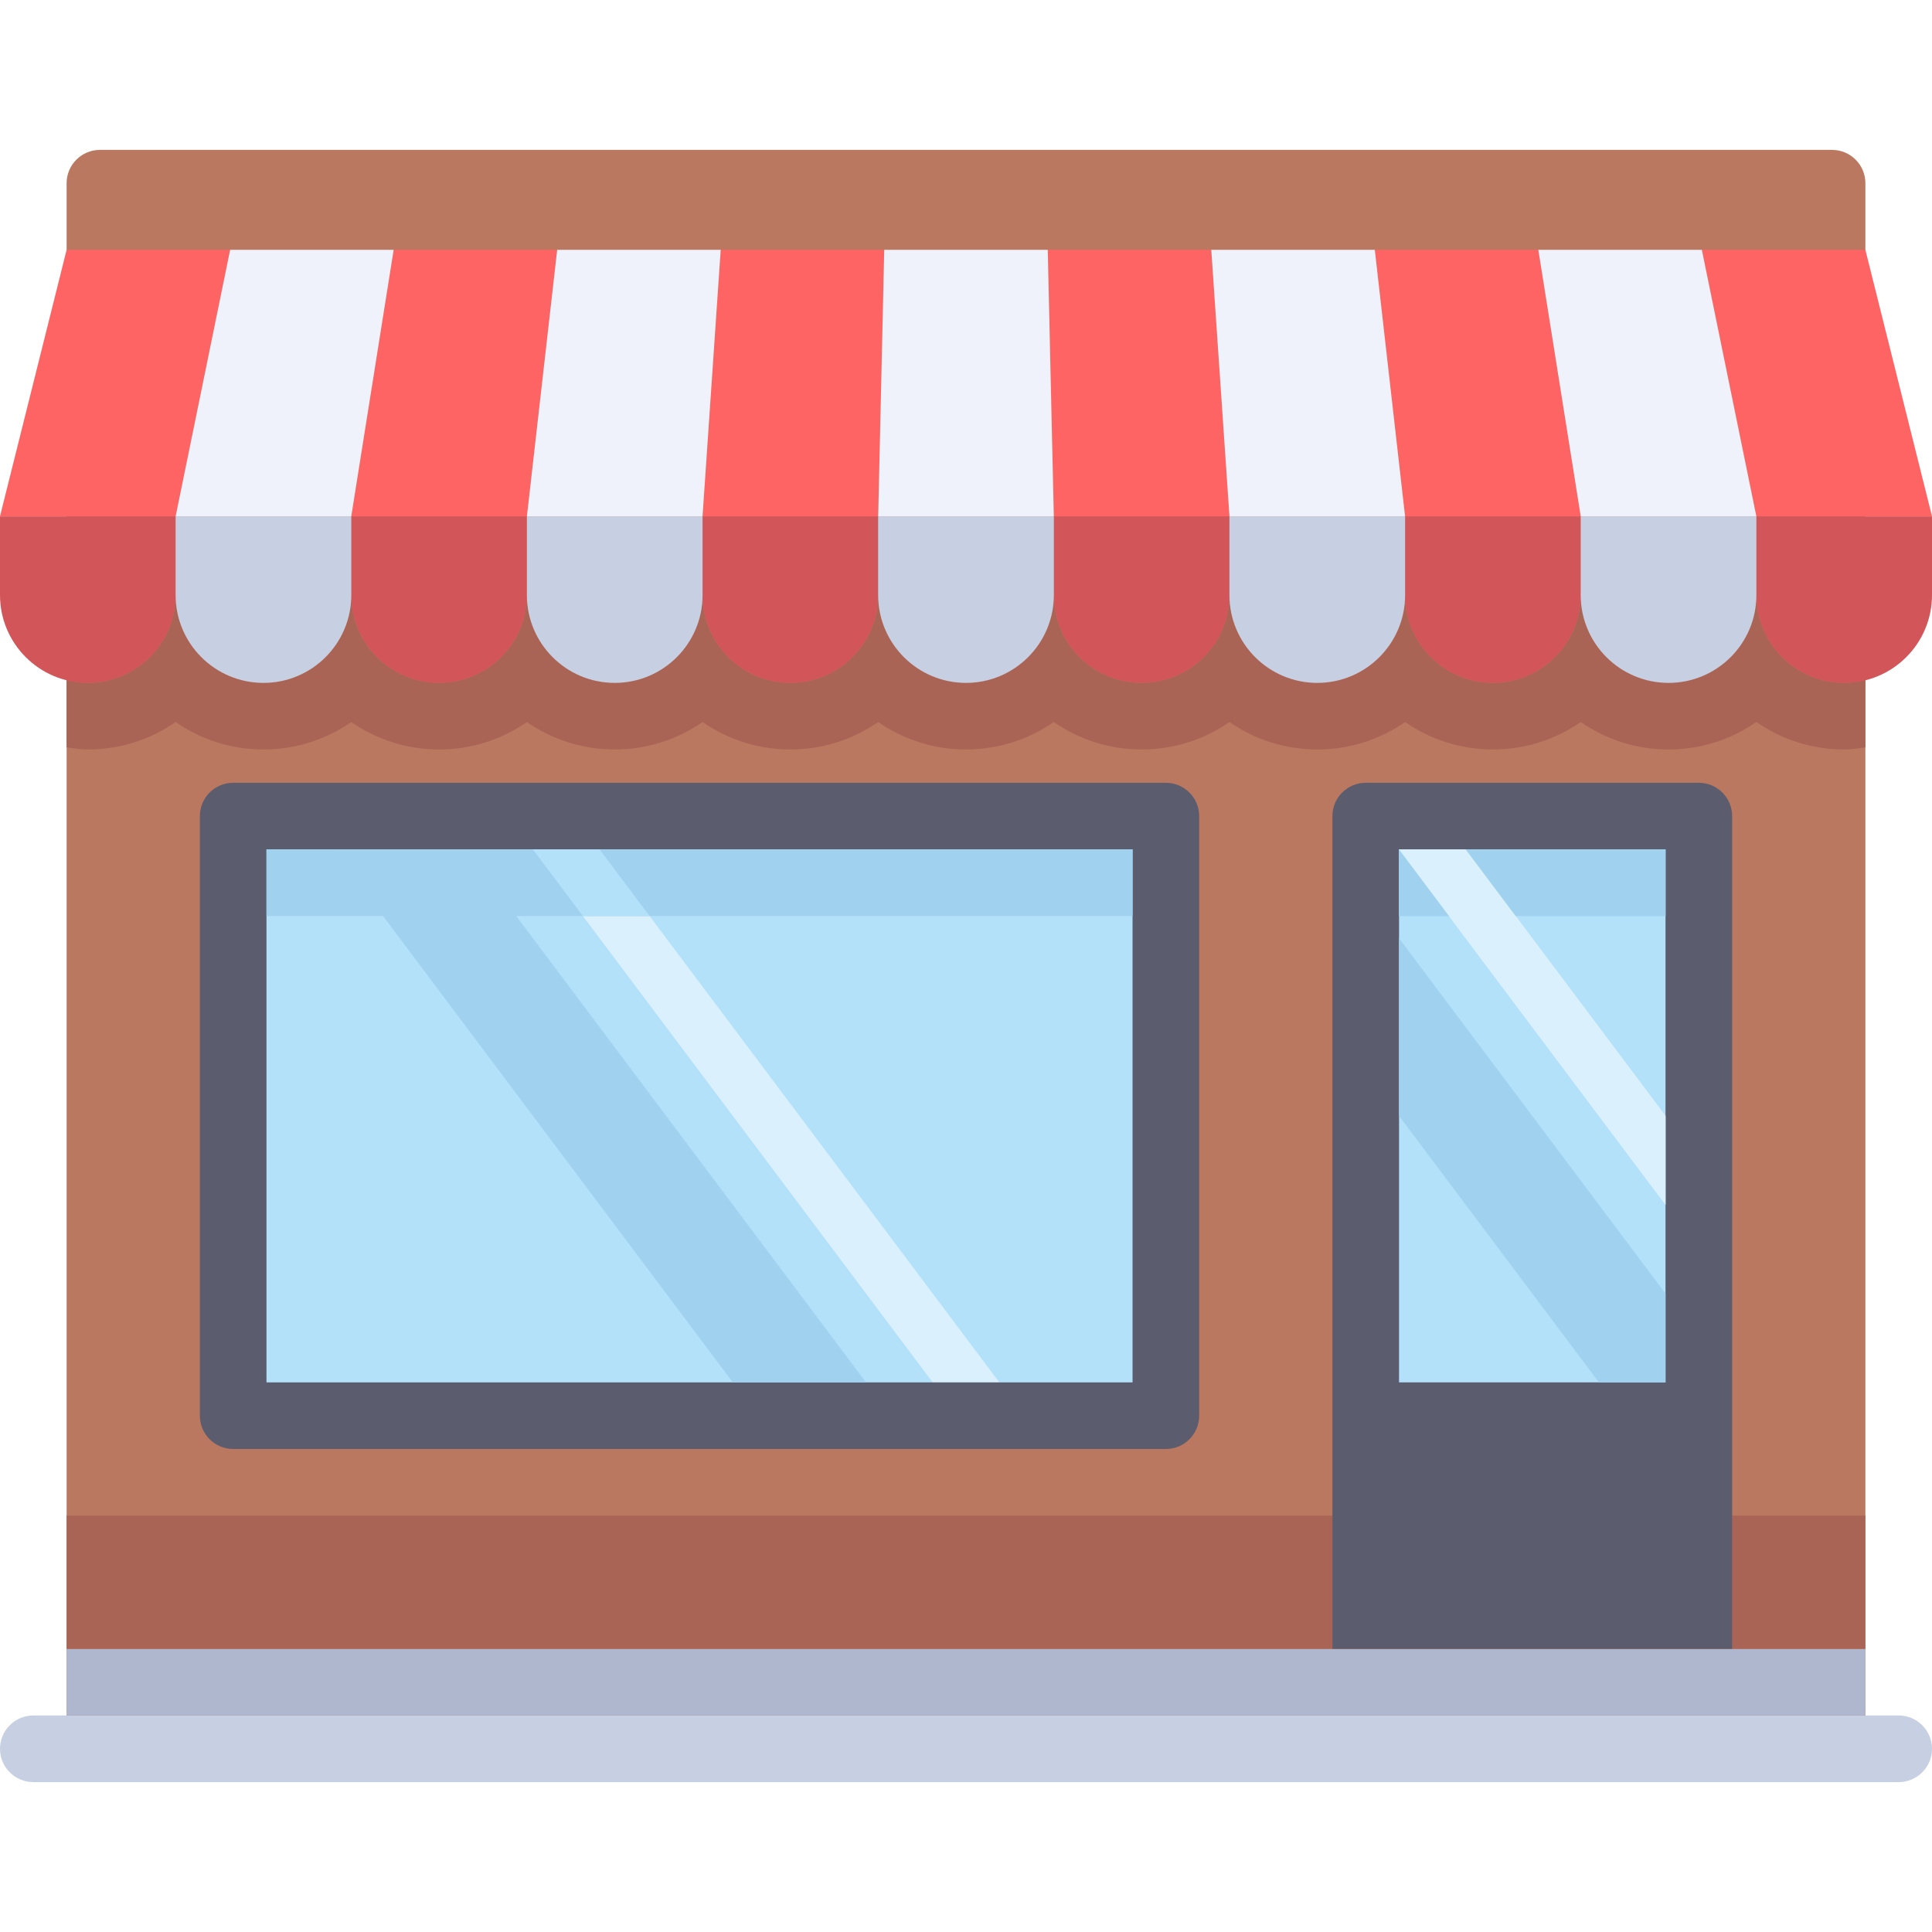
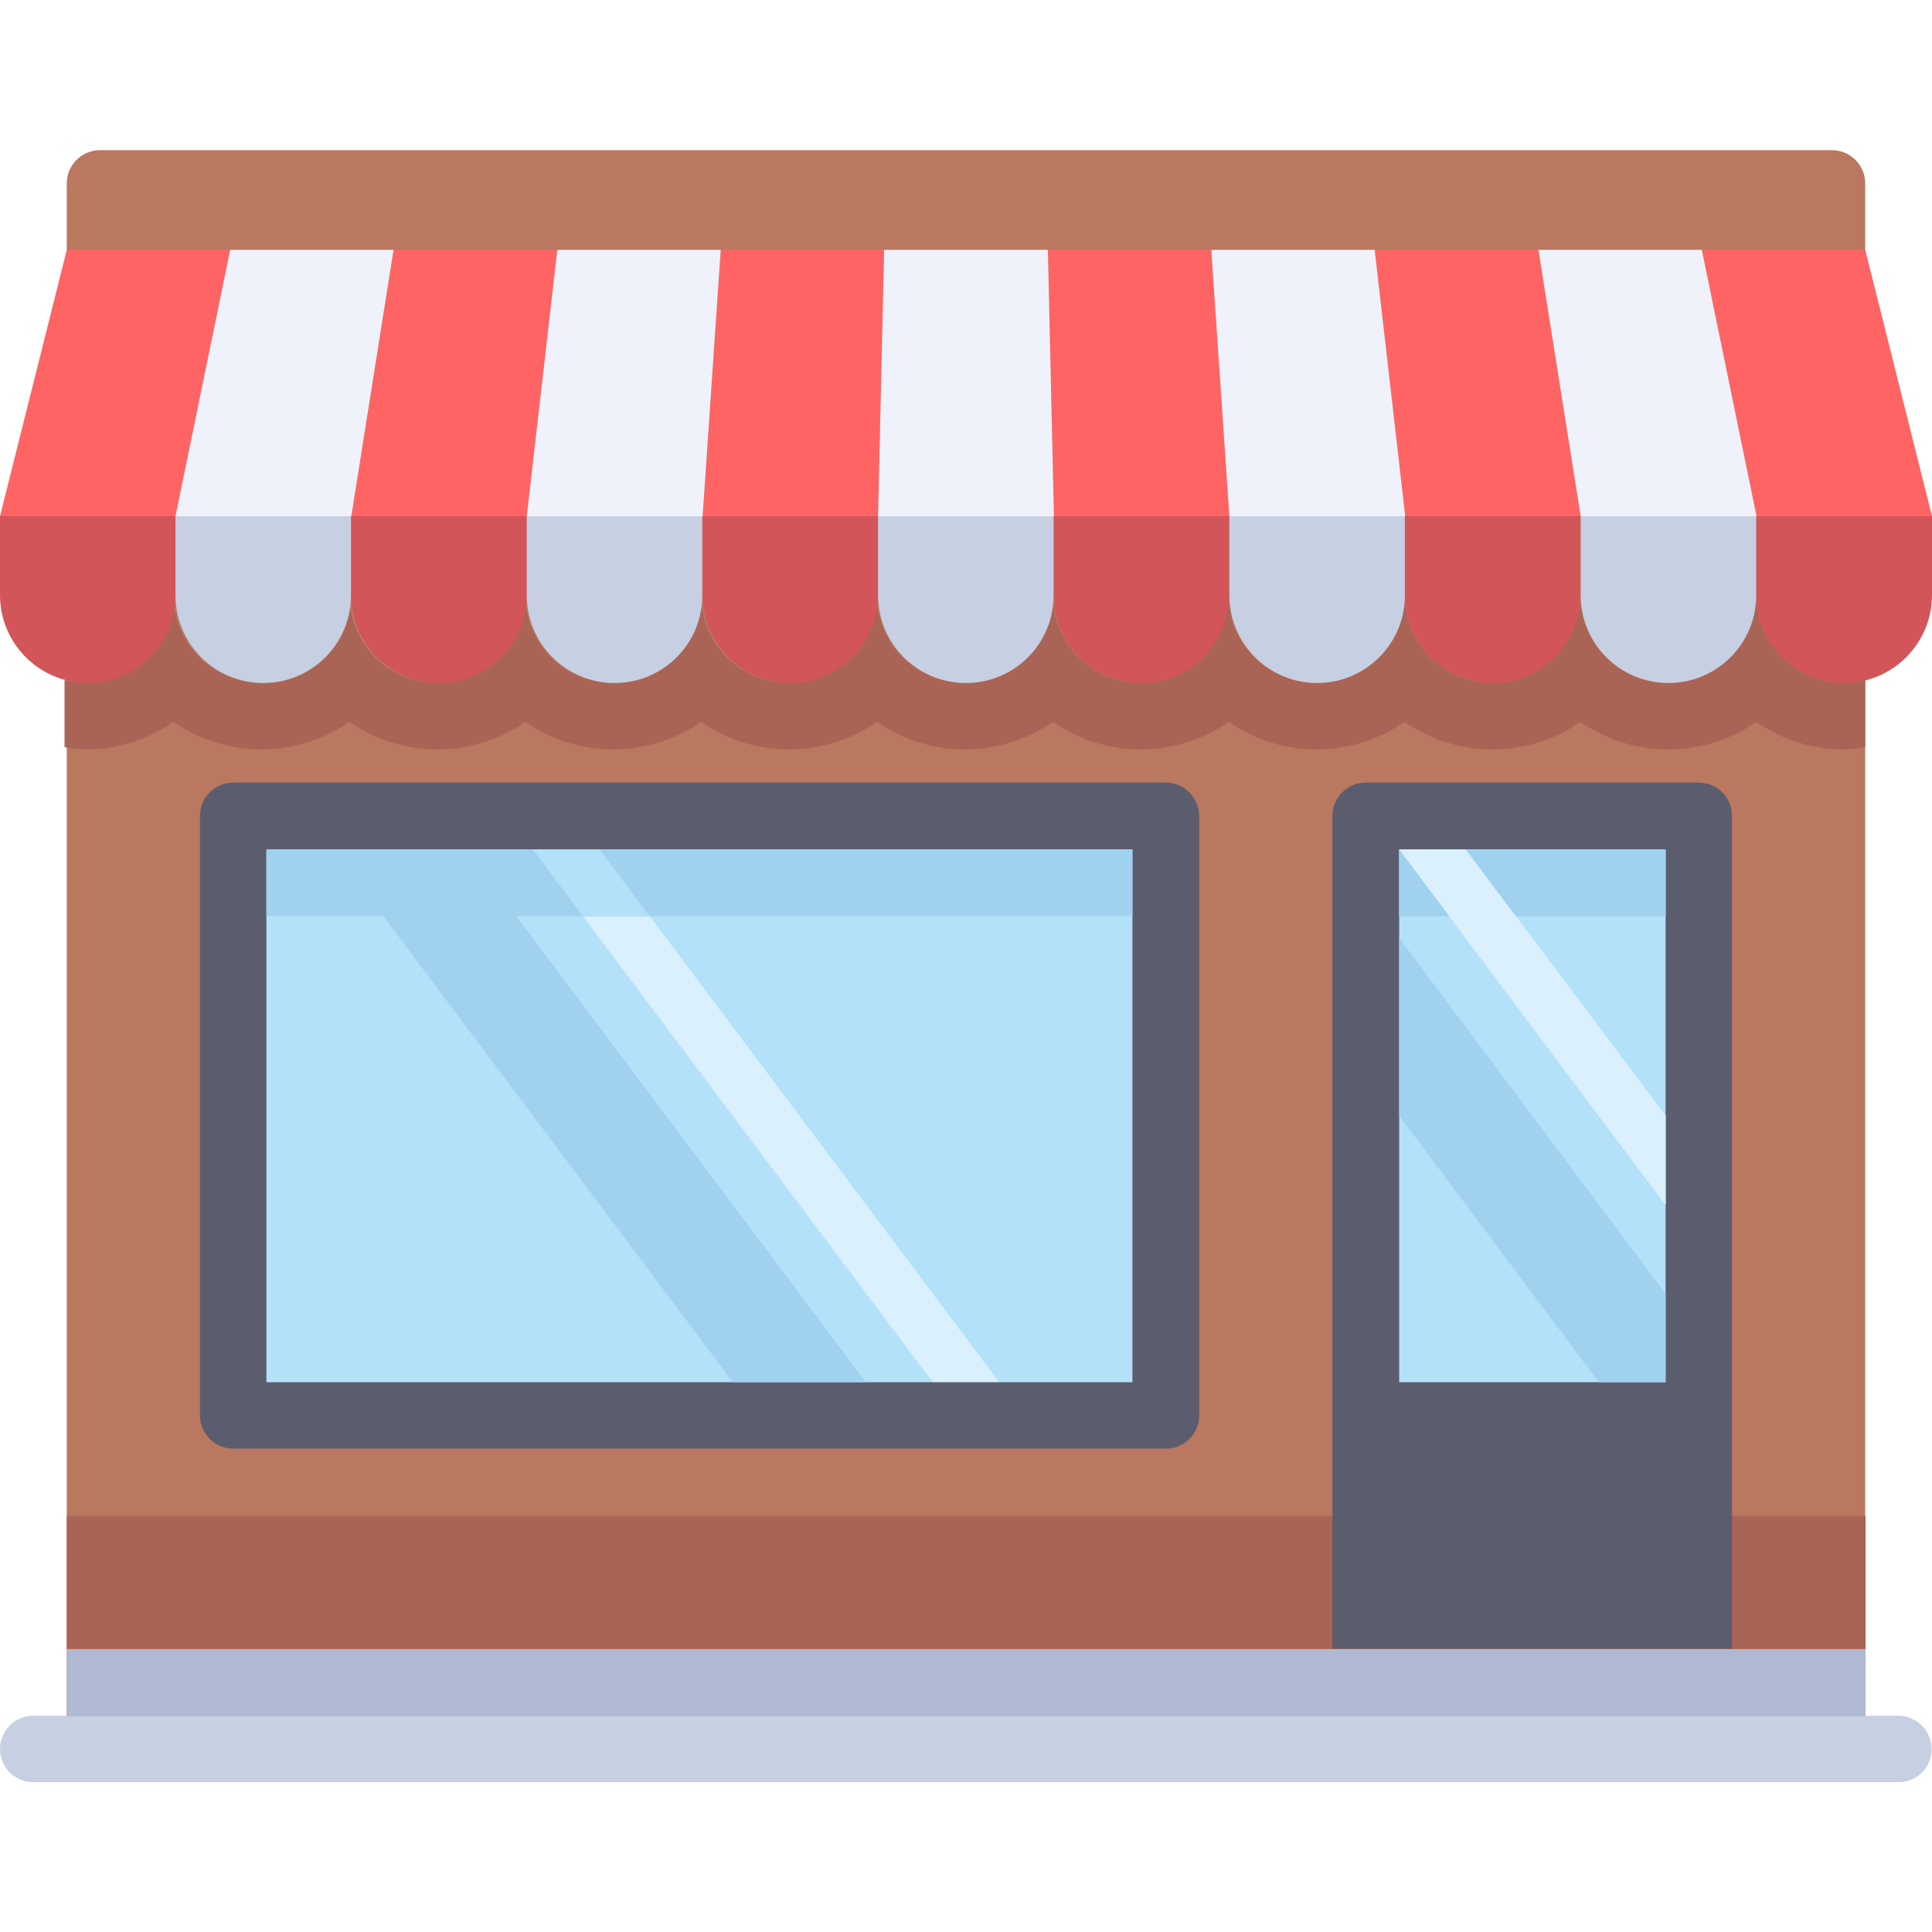
- <svg xmlns="http://www.w3.org/2000/svg" version="1.1" id="Layer_1" x="0px" y="0px" viewBox="0 0 512 512" style="enable-background:new 0 0 512 512;" xml:space="preserve">
-   <path style="fill:#B9785F;" d="M494.345,463.448H17.655V48.552c0-4.875,3.953-8.828,8.828-8.828h459.034  c4.875,0,8.828,3.953,8.828,8.828V463.448z" />
-   <path style="fill:#AA6455;" d="M494.345,180.205c-1.809,0.45-3.67,0.76-5.618,0.76c-12.853,0-23.273-10.42-23.273-23.273  c0,12.852-10.42,23.273-23.273,23.273c-12.853,0-23.273-10.42-23.273-23.273c0,12.852-10.419,23.273-23.273,23.273  c-12.853,0-23.273-10.42-23.273-23.273c0,12.852-10.42,23.273-23.273,23.273s-23.273-10.42-23.273-23.273  c0,12.852-10.42,23.273-23.273,23.273c-12.853,0-23.273-10.42-23.273-23.273c0,12.852-10.419,23.273-23.273,23.273  s-23.273-10.42-23.273-23.273c0,12.852-10.42,23.273-23.273,23.273c-12.853,0-23.273-10.42-23.273-23.273  c0,12.852-10.419,23.273-23.273,23.273c-12.853,0-23.273-10.42-23.273-23.273c0,12.852-10.42,23.273-23.273,23.273  c-12.853,0-23.273-10.42-23.273-23.273c0,12.852-10.42,23.273-23.273,23.273s-23.273-10.42-23.273-23.273  c0,12.852-10.419,23.273-23.273,23.273c-1.948,0-3.809-0.31-5.618-0.76v17.848c1.854,0.257,3.694,0.568,5.618,0.568  c8.639,0,16.661-2.69,23.273-7.277c6.614,4.586,14.635,7.276,23.275,7.276c8.639,0,16.661-2.69,23.273-7.277  c6.612,4.587,14.634,7.277,23.273,7.277s16.661-2.69,23.273-7.277c6.612,4.587,14.634,7.277,23.273,7.277  c8.639,0,16.661-2.69,23.273-7.277c6.612,4.587,14.634,7.277,23.273,7.277c8.639,0,16.661-2.69,23.273-7.277  c6.611,4.587,14.633,7.277,23.272,7.277s16.661-2.69,23.273-7.277c6.612,4.587,14.634,7.277,23.273,7.277  c8.639,0,16.661-2.69,23.273-7.277c6.612,4.587,14.634,7.277,23.273,7.277c8.639,0,16.661-2.69,23.273-7.277  c6.612,4.587,14.634,7.277,23.273,7.277s16.661-2.69,23.273-7.277c6.612,4.587,14.634,7.277,23.273,7.277  c8.64,0,16.661-2.69,23.273-7.277c6.612,4.587,14.634,7.277,23.273,7.277c1.923,0,3.764-0.31,5.618-0.568v-17.847H494.345z" />
-   <rect x="61.793" y="216.276" style="fill:#B4E1FA;" width="247.172" height="158.897" />
-   <polygon style="fill:#DAF0FD;" points="264.828,366.345 247.172,366.345 141.241,225.103 158.897,225.103 " />
-   <g>
-     <path style="fill:#D2555A;" d="M209.454,180.966L209.454,180.966c-12.853,0-23.273-10.42-23.273-23.273v-20.865h46.546v20.865   C232.727,170.546,222.307,180.966,209.454,180.966z" />
-     <path style="fill:#D2555A;" d="M302.546,180.966L302.546,180.966c-12.853,0-23.273-10.42-23.273-23.273v-20.865h46.546v20.865   C325.818,170.546,315.399,180.966,302.546,180.966z" />
-     <path style="fill:#D2555A;" d="M116.364,180.966L116.364,180.966c-12.853,0-23.273-10.42-23.273-23.273v-20.865h46.546v20.865   C139.636,170.546,129.217,180.966,116.364,180.966z" />
-     <path style="fill:#D2555A;" d="M23.273,180.966L23.273,180.966C10.42,180.966,0,170.546,0,157.693v-20.865h46.546v20.865   C46.546,170.546,36.126,180.966,23.273,180.966z" />
-     <path style="fill:#D2555A;" d="M395.636,180.966L395.636,180.966c-12.853,0-23.273-10.42-23.273-23.273v-20.865h46.546v20.865   C418.909,170.546,408.49,180.966,395.636,180.966z" />
-   </g>
-   <g>
-     <path style="fill:#C7CFE2;" d="M162.909,180.966L162.909,180.966c-12.853,0-23.273-10.42-23.273-23.273v-20.865h46.546v20.865   C186.182,170.546,175.763,180.966,162.909,180.966z" />
-     <path style="fill:#C7CFE2;" d="M349.091,180.966L349.091,180.966c-12.853,0-23.273-10.42-23.273-23.273v-20.865h46.546v20.865   C372.363,170.546,361.944,180.966,349.091,180.966z" />
-   </g>
-   <path style="fill:#D2555A;" d="M488.727,180.966L488.727,180.966c-12.853,0-23.273-10.42-23.273-23.273v-20.865H512v20.865  C512,170.546,501.58,180.966,488.727,180.966z" />
-   <g>
-     <path style="fill:#C7CFE2;" d="M442.182,180.966L442.182,180.966c-12.853,0-23.273-10.42-23.273-23.273v-20.865h46.546v20.865   C465.454,170.546,455.034,180.966,442.182,180.966z" />
-     <path style="fill:#C7CFE2;" d="M69.818,180.966L69.818,180.966c-12.853,0-23.273-10.42-23.273-23.273v-20.865h46.546v20.865   C93.091,170.546,82.671,180.966,69.818,180.966z" />
-     <path style="fill:#C7CFE2;" d="M256,180.966L256,180.966c-12.853,0-23.273-10.42-23.273-23.273v-20.865h46.546v20.865   C279.273,170.546,268.853,180.966,256,180.966z" />
-   </g>
-   <g>
-     <polygon style="fill:#FF6464;" points="232.727,136.828 186.182,136.828 190.997,66.207 234.333,66.207  " />
-     <polygon style="fill:#FF6464;" points="325.818,136.828 279.273,136.828 277.667,66.207 321.003,66.207  " />
-     <polygon style="fill:#FF6464;" points="139.636,136.828 93.091,136.828 104.326,66.207 147.661,66.207  " />
-     <polygon style="fill:#FF6464;" points="46.546,136.828 0,136.828 17.655,66.207 60.991,66.207  " />
-     <polygon style="fill:#FF6464;" points="418.909,136.828 372.363,136.828 364.339,66.207 407.673,66.207  " />
-   </g>
-   <g>
-     <polygon style="fill:#EFF2FA;" points="186.182,136.828 139.636,136.828 147.661,66.207 190.997,66.207  " />
-     <polygon style="fill:#EFF2FA;" points="372.363,136.828 325.818,136.828 321.003,66.207 364.339,66.207  " />
-   </g>
-   <polygon style="fill:#FF6464;" points="512,136.828 465.454,136.828 451.009,66.207 494.345,66.207 " />
-   <g>
-     <polygon style="fill:#EFF2FA;" points="465.454,136.828 418.909,136.828 407.673,66.207 451.009,66.207  " />
-     <polygon style="fill:#EFF2FA;" points="93.091,136.828 46.546,136.828 60.991,66.207 104.326,66.207  " />
-     <polygon style="fill:#EFF2FA;" points="279.273,136.828 232.727,136.828 234.333,66.207 277.667,66.207  " />
-   </g>
-   <path style="fill:#C7CFE2;" d="M503.172,472.276H8.828c-4.875,0-8.828-3.953-8.828-8.828l0,0c0-4.875,3.953-8.828,8.828-8.828  h494.345c4.875,0,8.828,3.953,8.828,8.828l0,0C512,468.323,508.047,472.276,503.172,472.276z" />
-   <g style="opacity:0.97;">
-     <rect x="17.655" y="436.966" style="fill:#AFB9D2;" width="476.69" height="17.655" />
-   </g>
-   <rect x="17.655" y="401.655" style="fill:#AA6455;" width="476.69" height="35.31" />
-   <g>
-     <path style="fill:#5B5D6E;" d="M300.138,225.103v141.241H70.621V225.103H300.138 M308.966,207.448H61.793   c-4.875,0-8.828,3.953-8.828,8.828v158.897c0,4.875,3.953,8.828,8.828,8.828h247.172c4.875,0,8.828-3.953,8.828-8.828V216.276   C317.793,211.401,313.841,207.448,308.966,207.448L308.966,207.448z" />
-     <path style="fill:#5B5D6E;" d="M450.207,207.448h-88.276c-4.875,0-8.828,3.953-8.828,8.828v220.69h105.931v-220.69   C459.034,211.401,455.082,207.448,450.207,207.448z" />
-   </g>
-   <rect x="370.759" y="225.103" style="fill:#B4E1FA;" width="70.621" height="141.241" />
-   <rect x="70.621" y="225.103" style="fill:#A0D2F0;" width="229.517" height="17.655" />
-   <rect id="SVGCleanerId_0" x="370.759" y="225.103" style="fill:#A0D2F0;" width="70.621" height="17.655" />
-   <polygon style="fill:#A0D2F0;" points="229.517,366.345 194.207,366.345 88.276,225.103 123.586,225.103 " />
-   <polygon style="fill:#B4E1FA;" points="172.138,242.759 158.897,225.103 141.241,225.103 154.483,242.759 " />
-   <polygon style="fill:#DAF0FD;" points="441.379,295.724 388.414,225.103 370.759,225.103 441.379,319.265 " />
-   <polygon style="fill:#B4E1FA;" points="401.655,242.759 388.414,225.103 370.759,225.103 384,242.759 " />
-   <g>
-     <rect id="SVGCleanerId_0_1_" x="370.759" y="225.103" style="fill:#A0D2F0;" width="70.621" height="17.655" />
-   </g>
-   <polygon style="fill:#DAF0FD;" points="441.379,295.724 388.414,225.103 370.759,225.103 441.379,319.265 " />
-   <polygon style="fill:#A0D2F0;" points="370.759,248.644 370.759,295.724 423.724,366.345 441.379,366.345 441.379,342.804 " />
-   <g>
- </g>
-   <g>
- </g>
-   <g>
- </g>
-   <g>
- </g>
-   <g>
- </g>
-   <g>
- </g>
-   <g>
- </g>
-   <g>
- </g>
-   <g>
- </g>
-   <g>
- </g>
-   <g>
- </g>
-   <g>
- </g>
-   <g>
- </g>
-   <g>
- </g>
-   <g>
- </g>
+ <svg xmlns="http://www.w3.org/2000/svg" viewBox="0 0 512 512">
+   <style>.a{fill:#AA6455;}.b{fill:#B4E1FA;}.c{fill:#DAF0FD;}.d{fill:#D2555A;}.e{fill:#C7CFE2;}.f{fill:#FF6464;}.g{fill:#EFF2FA;}.h{fill:#5B5D6E;}.i{fill:#A0D2F0;}</style>
+   <path d="M494.3 463.4H17.7V48.6c0-4.9 4-8.8 8.8-8.8h459c4.9 0 8.8 4 8.8 8.8V463.4z" fill="#B9785F" />
+   <path d="M494.3 180.2c-1.8 0.5-3.7 0.8-5.6 0.8 -12.9 0-23.3-10.4-23.3-23.3 0 12.9-10.4 23.3-23.3 23.3 -12.9 0-23.3-10.4-23.3-23.3 0 12.9-10.4 23.3-23.3 23.3 -12.9 0-23.3-10.4-23.3-23.3 0 12.9-10.4 23.3-23.3 23.3s-23.3-10.4-23.3-23.3c0 12.9-10.4 23.3-23.3 23.3 -12.9 0-23.3-10.4-23.3-23.3 0 12.9-10.4 23.3-23.3 23.3s-23.3-10.4-23.3-23.3c0 12.9-10.4 23.3-23.3 23.3 -12.9 0-23.3-10.4-23.3-23.3 0 12.9-10.4 23.3-23.3 23.3 -12.9 0-23.3-10.4-23.3-23.3 0 12.9-10.4 23.3-23.3 23.3 -12.9 0-23.3-10.4-23.3-23.3 0 12.9-10.4 23.3-23.3 23.3s-23.3-10.4-23.3-23.3c0 12.9-10.4 23.3-23.3 23.3 -1.9 0-3.8-0.3-5.6-0.8v17.8c1.9 0.3 3.7 0.6 5.6 0.6 8.6 0 16.7-2.7 23.3-7.3 6.6 4.6 14.6 7.3 23.3 7.3 8.6 0 16.7-2.7 23.3-7.3 6.6 4.6 14.6 7.3 23.3 7.3s16.7-2.7 23.3-7.3c6.6 4.6 14.6 7.3 23.3 7.3 8.6 0 16.7-2.7 23.3-7.3 6.6 4.6 14.6 7.3 23.3 7.3 8.6 0 16.7-2.7 23.3-7.3 6.6 4.6 14.6 7.3 23.3 7.3s16.7-2.7 23.3-7.3c6.6 4.6 14.6 7.3 23.3 7.3 8.6 0 16.7-2.7 23.3-7.3 6.6 4.6 14.6 7.3 23.3 7.3 8.6 0 16.7-2.7 23.3-7.3 6.6 4.6 14.6 7.3 23.3 7.3s16.7-2.7 23.3-7.3c6.6 4.6 14.6 7.3 23.3 7.3 8.6 0 16.7-2.7 23.3-7.3 6.6 4.6 14.6 7.3 23.3 7.3 1.9 0 3.8-0.3 5.6-0.6v-17.8H494.3z" class="a" />
+   <rect x="61.8" y="216.3" width="247.2" height="158.9" class="b" />
+   <polygon points="264.8 366.3 247.2 366.3 141.2 225.1 158.9 225.1 " class="c" />
+   <path d="M209.5 181L209.5 181c-12.9 0-23.3-10.4-23.3-23.3v-20.9h46.5v20.9C232.7 170.5 222.3 181 209.5 181z" class="d" />
+   <path d="M302.5 181L302.5 181c-12.9 0-23.3-10.4-23.3-23.3v-20.9h46.5v20.9C325.8 170.5 315.4 181 302.5 181z" class="d" />
+   <path d="M116.4 181L116.4 181c-12.9 0-23.3-10.4-23.3-23.3v-20.9h46.5v20.9C139.6 170.5 129.2 181 116.4 181z" class="d" />
+   <path d="M23.3 181L23.3 181C10.4 181 0 170.5 0 157.7v-20.9h46.5v20.9C46.5 170.5 36.1 181 23.3 181z" class="d" />
+   <path d="M395.6 181L395.6 181c-12.9 0-23.3-10.4-23.3-23.3v-20.9h46.5v20.9C418.9 170.5 408.5 181 395.6 181z" class="d" />
+   <path d="M162.9 181L162.9 181c-12.9 0-23.3-10.4-23.3-23.3v-20.9h46.5v20.9C186.2 170.5 175.8 181 162.9 181z" class="e" />
+   <path d="M349.1 181L349.1 181c-12.9 0-23.3-10.4-23.3-23.3v-20.9h46.5v20.9C372.4 170.5 361.9 181 349.1 181z" class="e" />
+   <path d="M488.7 181L488.7 181c-12.9 0-23.3-10.4-23.3-23.3v-20.9H512v20.9C512 170.5 501.6 181 488.7 181z" class="d" />
+   <path d="M442.2 181L442.2 181c-12.9 0-23.3-10.4-23.3-23.3v-20.9h46.5v20.9C465.5 170.5 455 181 442.2 181z" class="e" />
+   <path d="M69.8 181L69.8 181c-12.9 0-23.3-10.4-23.3-23.3v-20.9h46.5v20.9C93.1 170.5 82.7 181 69.8 181z" class="e" />
+   <path d="M256 181L256 181c-12.9 0-23.3-10.4-23.3-23.3v-20.9h46.5v20.9C279.3 170.5 268.9 181 256 181z" class="e" />
+   <polygon points="232.7 136.8 186.2 136.8 191 66.2 234.3 66.2 " class="f" />
+   <polygon points="325.8 136.8 279.3 136.8 277.7 66.2 321 66.2 " class="f" />
+   <polygon points="139.6 136.8 93.1 136.8 104.3 66.2 147.7 66.2 " class="f" />
+   <polygon points="46.5 136.8 0 136.8 17.7 66.2 61 66.2 " class="f" />
+   <polygon points="418.9 136.8 372.4 136.8 364.3 66.2 407.7 66.2 " class="f" />
+   <polygon points="186.2 136.8 139.6 136.8 147.7 66.2 191 66.2 " class="g" />
+   <polygon points="372.4 136.8 325.8 136.8 321 66.2 364.3 66.2 " class="g" />
+   <polygon points="512 136.8 465.5 136.8 451 66.2 494.3 66.2 " class="f" />
+   <polygon points="465.5 136.8 418.9 136.8 407.7 66.2 451 66.2 " class="g" />
+   <polygon points="93.1 136.8 46.5 136.8 61 66.2 104.3 66.2 " class="g" />
+   <polygon points="279.3 136.8 232.7 136.8 234.3 66.2 277.7 66.2 " class="g" />
+   <path d="M503.2 472.3H8.8c-4.9 0-8.8-4-8.8-8.8l0 0c0-4.9 4-8.8 8.8-8.8h494.3c4.9 0 8.8 4 8.8 8.8l0 0C512 468.3 508 472.3 503.2 472.3z" class="e" />
+   <rect x="17.7" y="437" width="476.7" height="17.7" fill="#AFB9D2" />
+   <rect x="17.7" y="401.7" width="476.7" height="35.3" class="a" />
+   <path d="M300.1 225.1v141.2H70.6V225.1H300.1M309 207.4H61.8c-4.9 0-8.8 4-8.8 8.8v158.9c0 4.9 4 8.8 8.8 8.8h247.2c4.9 0 8.8-4 8.8-8.8V216.3C317.8 211.4 313.8 207.4 309 207.4L309 207.4z" class="h" />
+   <path d="M450.2 207.4h-88.3c-4.9 0-8.8 4-8.8 8.8v220.7h105.9v-220.7C459 211.4 455.1 207.4 450.2 207.4z" class="h" />
+   <rect x="370.8" y="225.1" width="70.6" height="141.2" class="b" />
+   <rect x="70.6" y="225.1" width="229.5" height="17.7" class="i" />
+   <rect x="370.8" y="225.1" width="70.6" height="17.7" class="i" />
+   <polygon points="229.5 366.3 194.2 366.3 88.3 225.1 123.6 225.1 " class="i" />
+   <polygon points="172.1 242.8 158.9 225.1 141.2 225.1 154.5 242.8 " class="b" />
+   <polygon points="441.4 295.7 388.4 225.1 370.8 225.1 441.4 319.3 " class="c" />
+   <polygon points="401.7 242.8 388.4 225.1 370.8 225.1 384 242.8 " class="b" />
+   <rect x="370.8" y="225.1" width="70.6" height="17.7" class="i" />
+   <polygon points="441.4 295.7 388.4 225.1 370.8 225.1 441.4 319.3 " class="c" />
+   <polygon points="370.8 248.6 370.8 295.7 423.7 366.3 441.4 366.3 441.4 342.8 " class="i" />
</svg>
